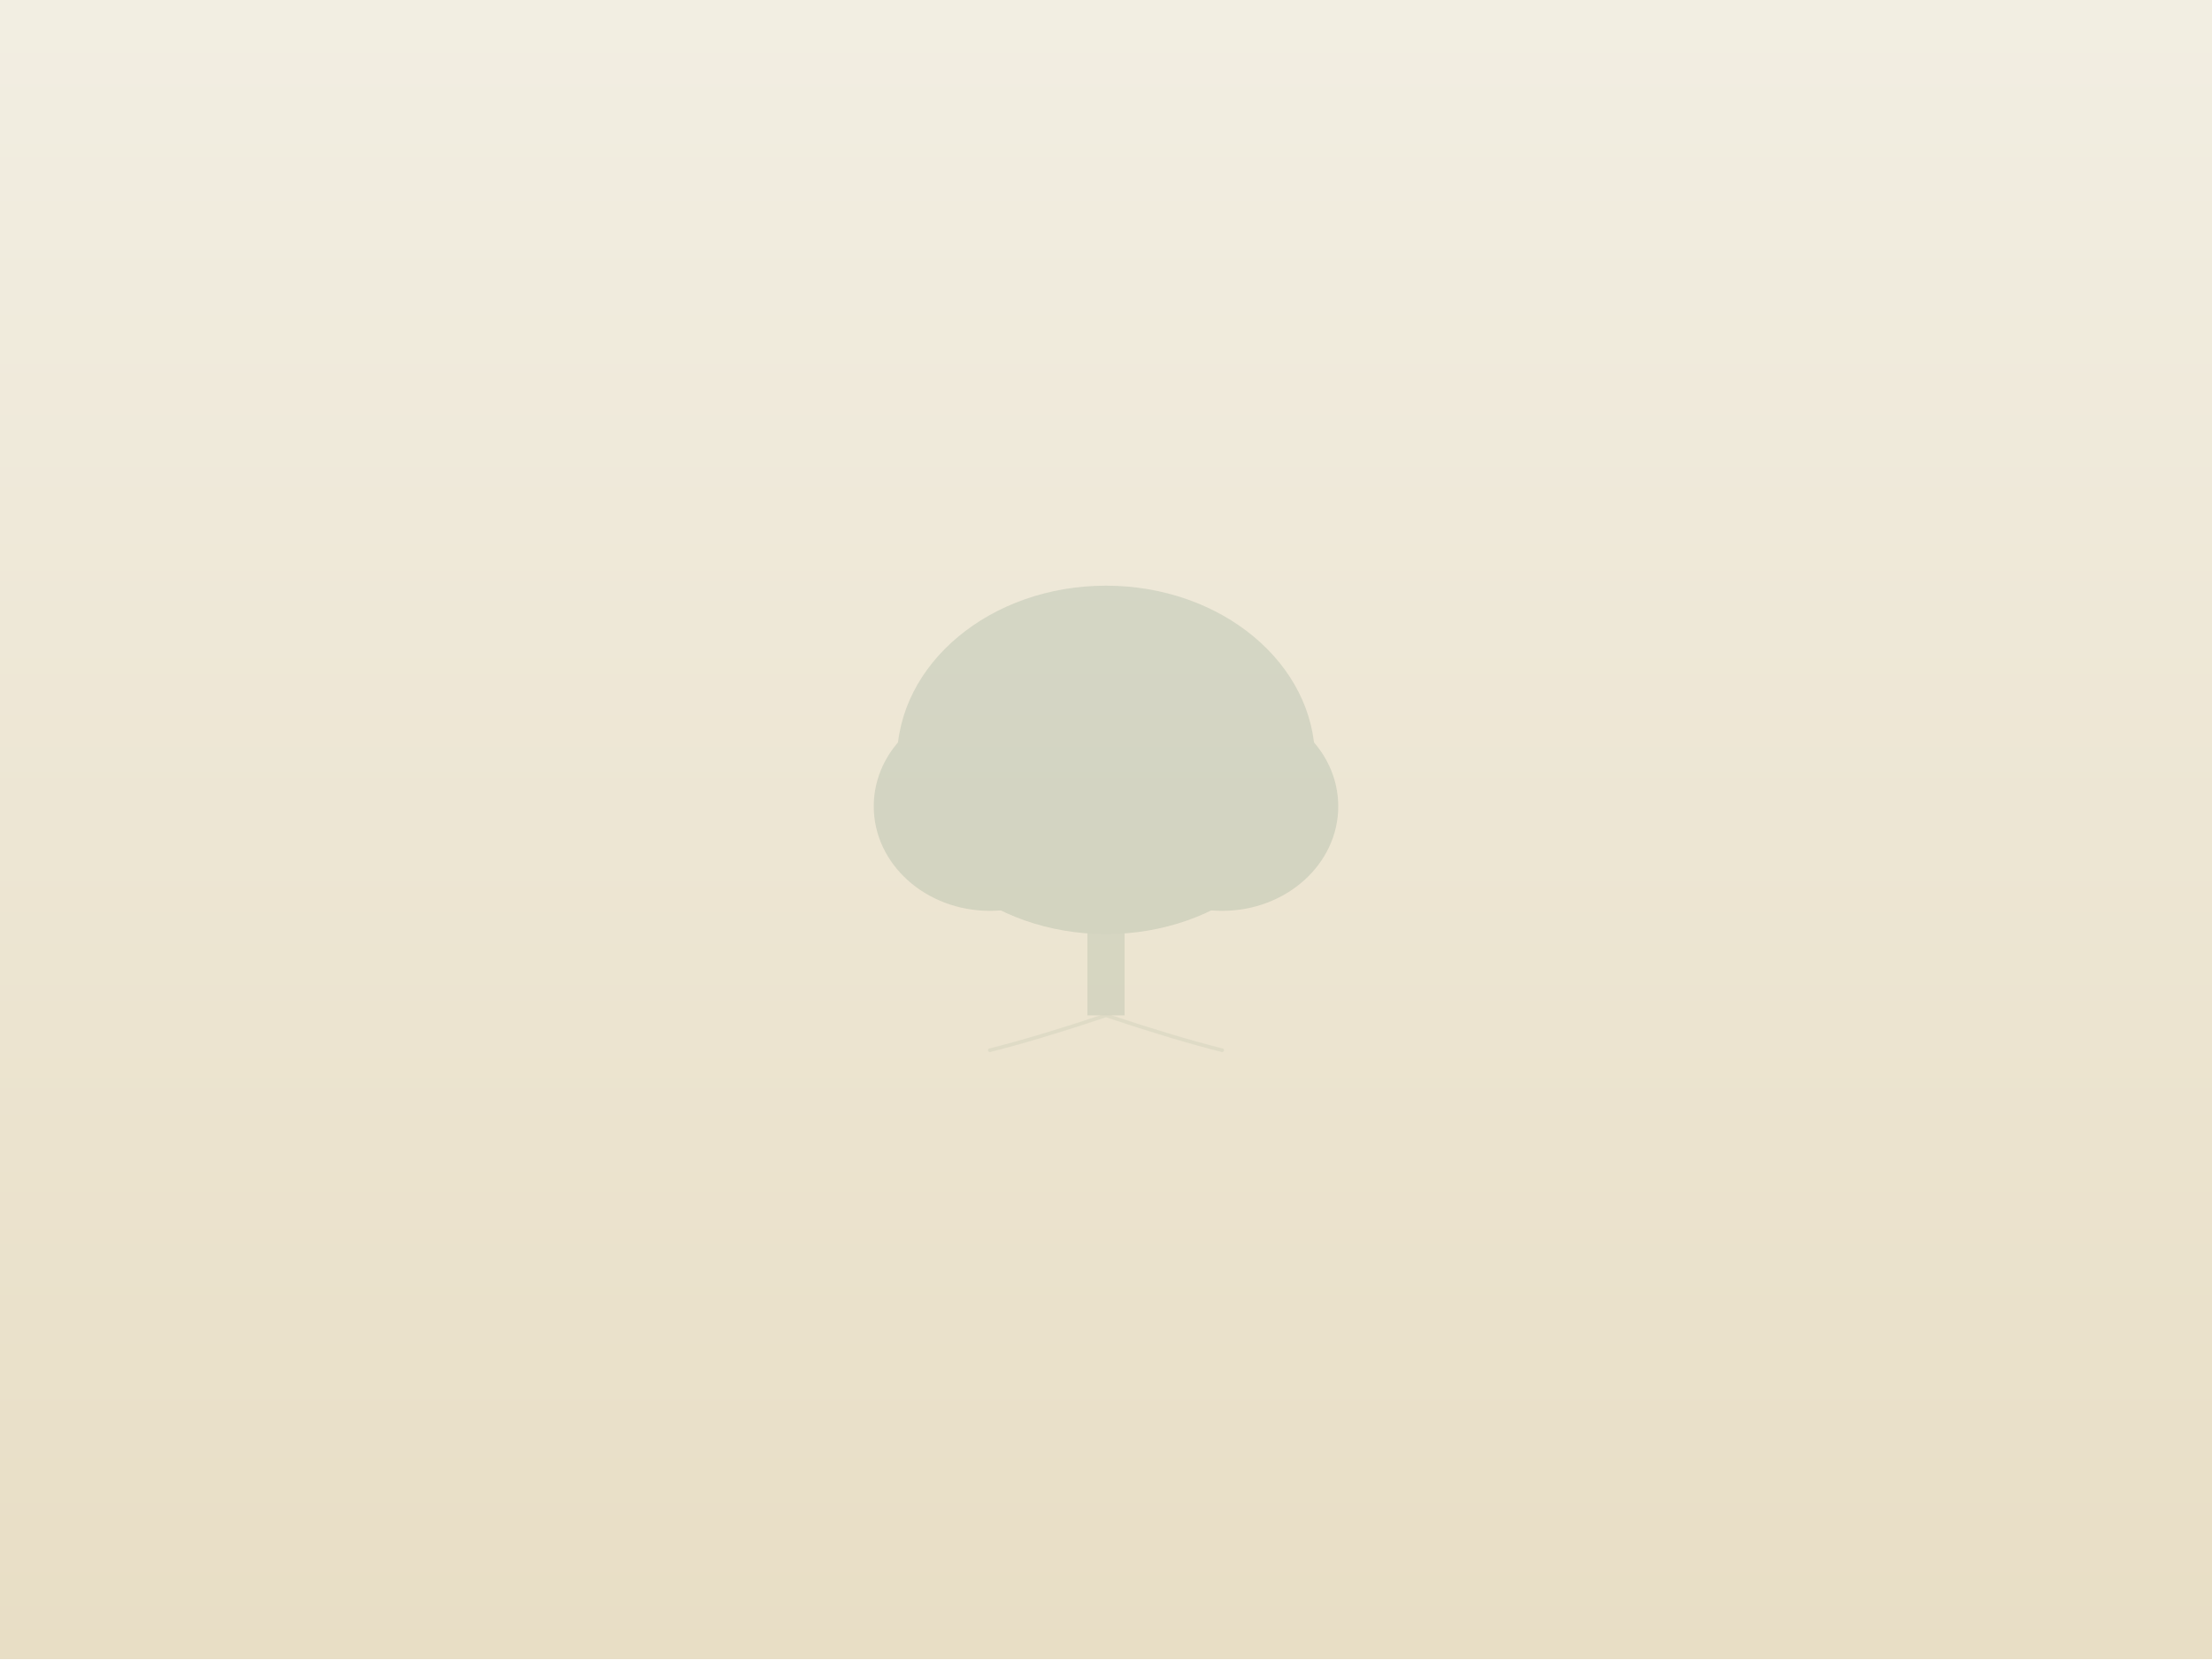
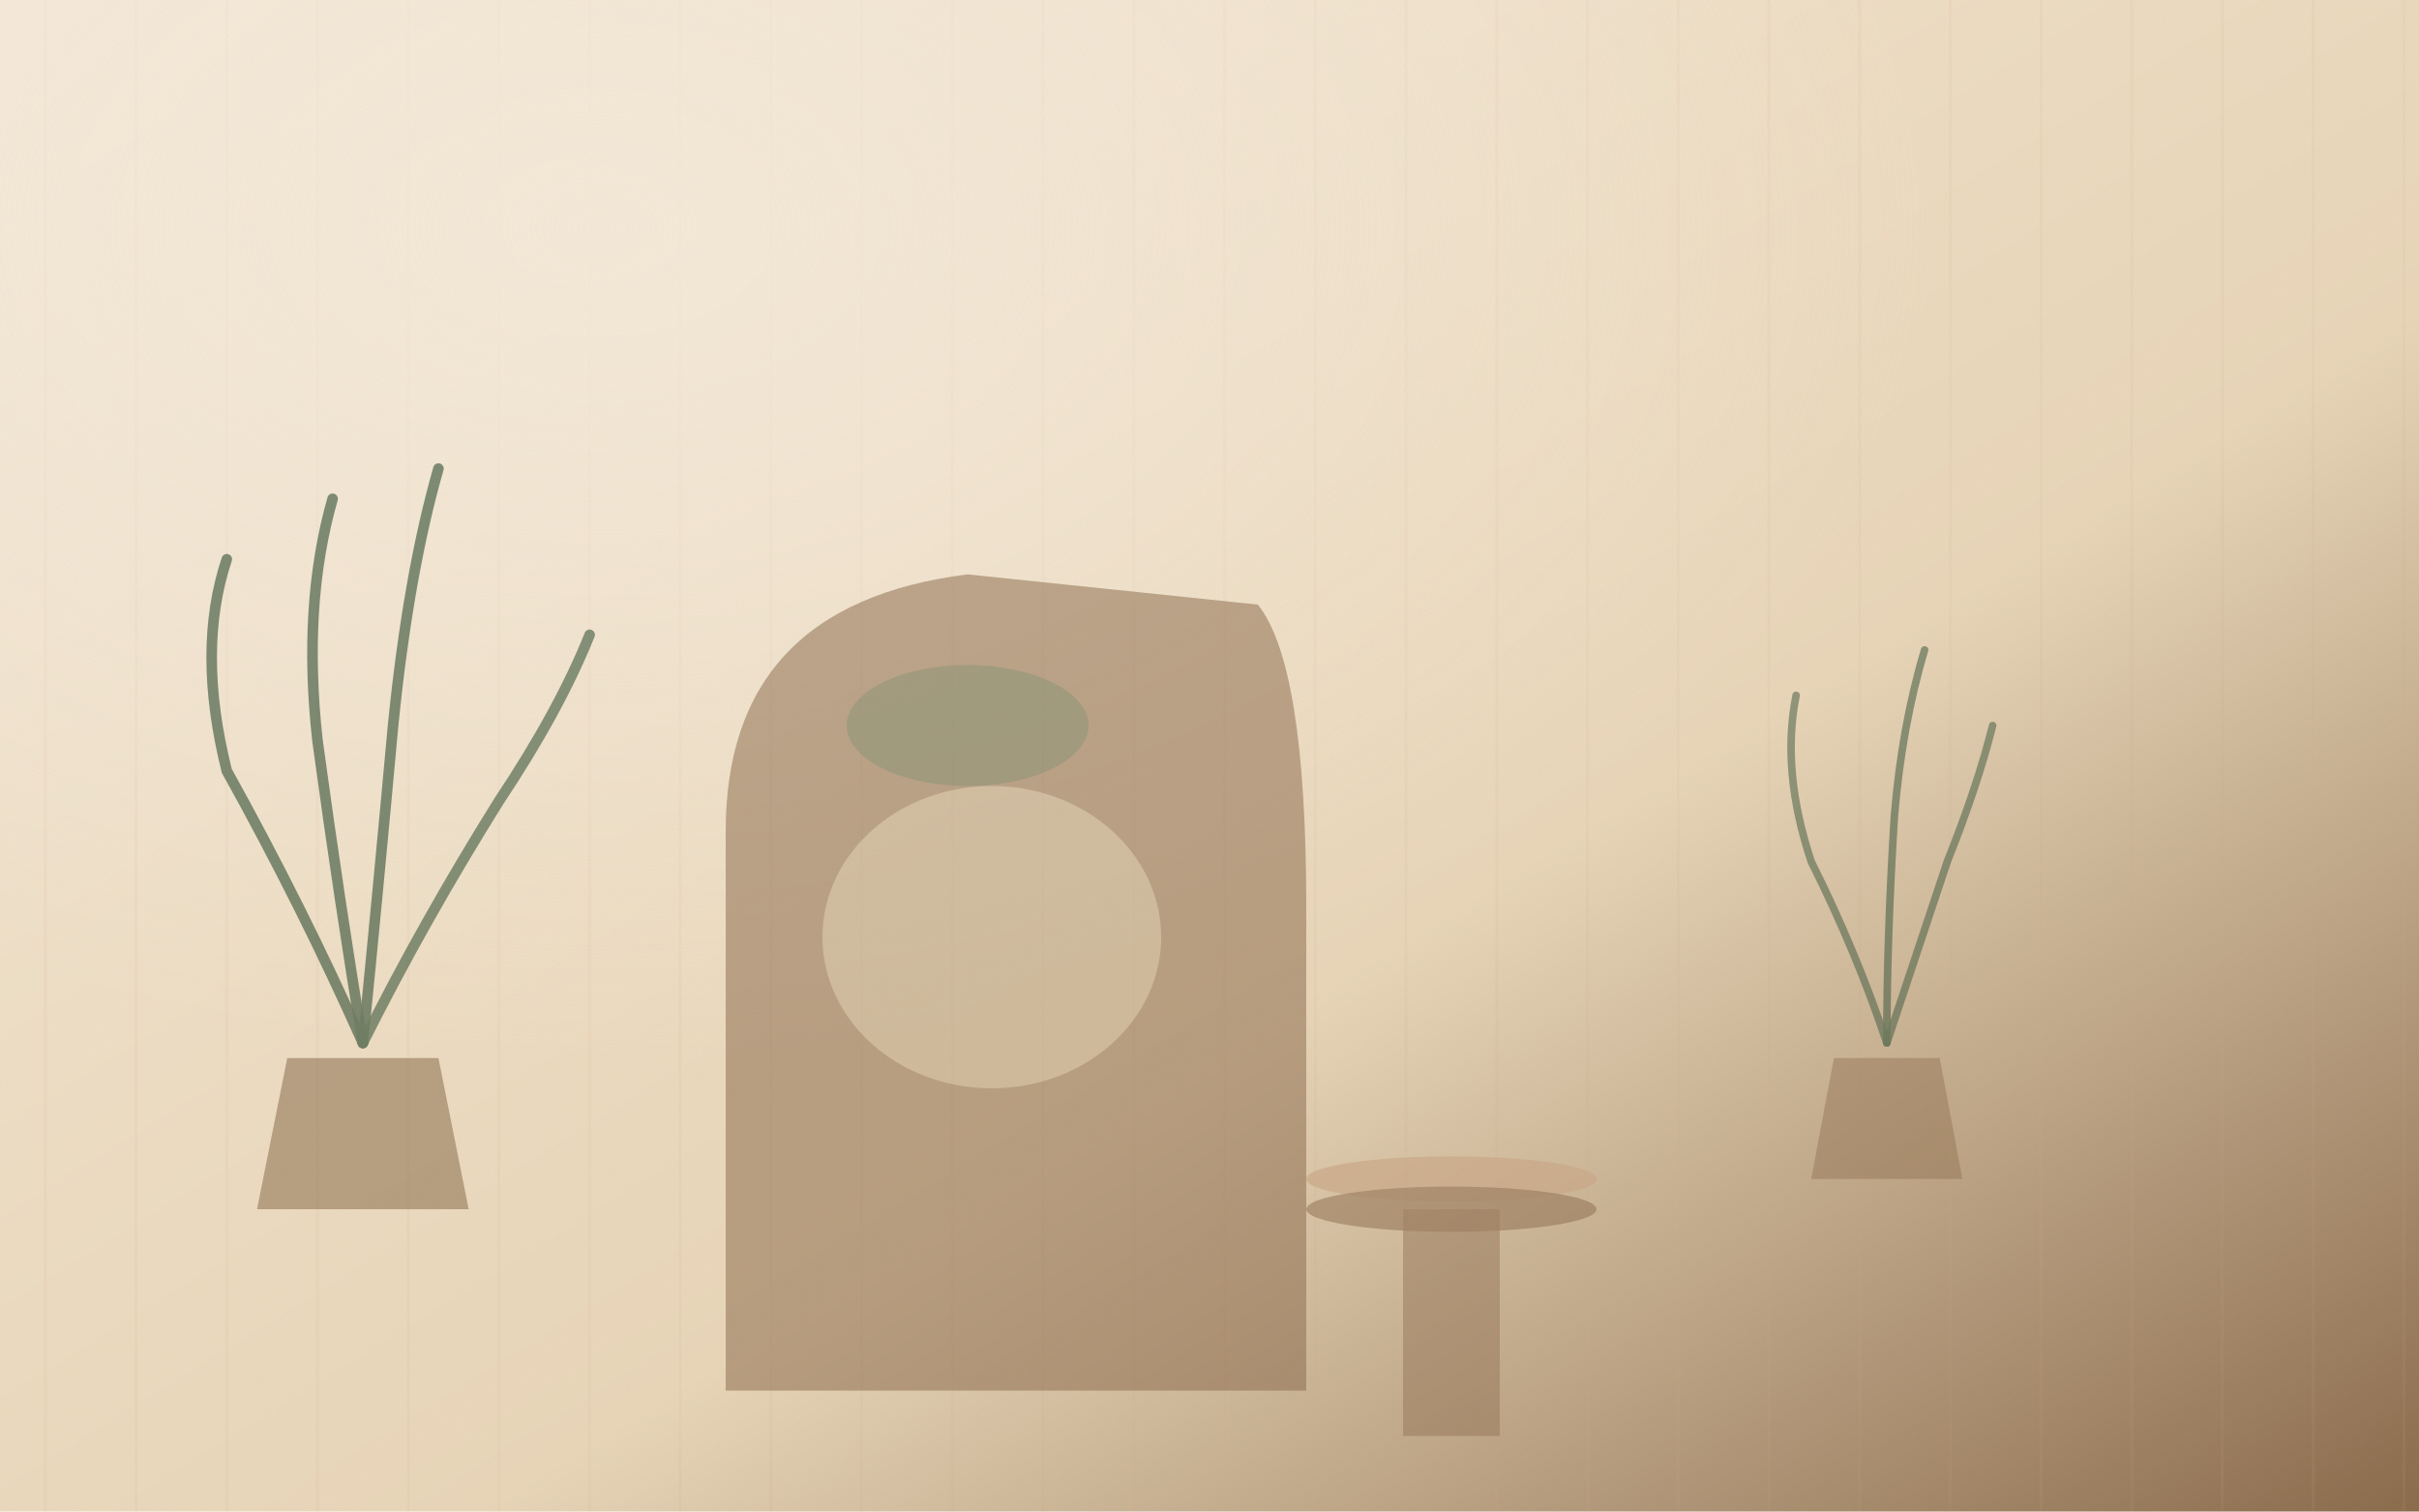
- <svg xmlns="http://www.w3.org/2000/svg" viewBox="0 0 1200 900" preserveAspectRatio="xMidYMid slice">
+ <svg xmlns="http://www.w3.org/2000/svg" viewBox="0 0 1600 1000" preserveAspectRatio="xMidYMid slice">
  <defs>
-     <linearGradient id="bg" x1="0%" y1="0%" x2="0%" y2="100%">
-       <stop offset="0%" stop-color="#f2eee2" />
-       <stop offset="100%" stop-color="#e8dec5" />
+     <linearGradient id="aubg" x1="0%" y1="0%" x2="100%" y2="100%">
+       <stop offset="0%" stop-color="#f4e9d8" />
+       <stop offset="60%" stop-color="#e8d5b7" />
+       <stop offset="100%" stop-color="#8a6b4c" />
    </linearGradient>
+     <radialGradient id="ausun" cx="25%" cy="15%" r="55%">
+       <stop offset="0%" stop-color="#f4e9d8" stop-opacity="0.9" />
+       <stop offset="100%" stop-color="#f4e9d8" stop-opacity="0" />
+     </radialGradient>
+     <pattern id="aupleat" x="0" y="0" width="60" height="100" patternUnits="userSpaceOnUse">
+       <line x1="30" y1="0" x2="30" y2="100" stroke="#c9a888" stroke-width="2" opacity="0.1" />
+     </pattern>
+     <filter id="augrain">
+       <feTurbulence type="fractalNoise" baseFrequency="0.9" numOctaves="2" seed="7" />
+       <feColorMatrix values="0 0 0 0 0.3  0 0 0 0 0.25  0 0 0 0 0.18  0 0 0 0.05 0" />
+     </filter>
  </defs>
-   <rect width="1200" height="900" fill="url(#bg)" />
-   <g transform="translate(600.0,450.0)" opacity="0.14">
-     <ellipse cx="0" cy="-37.8" rx="113.4" ry="94.5" fill="#35654d" />
-     <ellipse cx="-63" cy="-12.6" rx="63" ry="56.7" fill="#35654d" />
-     <ellipse cx="63" cy="-12.6" rx="63" ry="56.7" fill="#35654d" />
-     <rect x="-10.08" y="18.9" width="20.16" height="81.9" fill="#35654d" opacity="0.85" />
-     <path d="M 0 100.8 Q -37.8 113.4, -63 119.7 M 0 100.8 Q 37.8 113.4, 63 119.7" stroke="#35654d" stroke-width="2" fill="none" opacity="0.5" stroke-linecap="round" />
+   <rect width="1600" height="1000" fill="url(#aubg)" />
+   <rect width="1600" height="1000" fill="url(#aupleat)" />
+   <rect width="1600" height="1000" fill="url(#ausun)" />
+   <g opacity="0.72" transform="translate(240.0,550.0)">
+     <path d="M -50 150 L 50 150 L 70 250 L -70 250 Z" fill="#8a6b4c" opacity="0.75" />
+     <g>
+       <path d="M 0 140 Q -40 50, -90 -40 Q -110 -120, -90 -180" stroke="#3f5a3f" stroke-width="7" fill="none" stroke-linecap="round" opacity="0.9" />
+       <path d="M 0 140 Q -15 50, -30 -60 Q -40 -150, -20 -220" stroke="#3f5a3f" stroke-width="7" fill="none" stroke-linecap="round" opacity="0.9" />
+       <path d="M 0 140 Q 10 40, 20 -70 Q 30 -170, 50 -240" stroke="#3f5a3f" stroke-width="7" fill="none" stroke-linecap="round" opacity="0.9" />
+       <path d="M 0 140 Q 40 60, 90 -20 Q 130 -80, 150 -130" stroke="#3f5a3f" stroke-width="7" fill="none" stroke-linecap="round" opacity="0.85" />
+     </g>
  </g>
+   <g opacity="0.75">
+     <path d="M 480.0 550.0 Q 480.0 400.0, 640.0 380.0              L 832.0 400.0              Q 864.0 440.0, 864.0 600.0              L 864.0 920.0              L 480.0 920.0 Z" fill="#8a6b4c" opacity="0.7" />
+     <ellipse cx="656.0" cy="620.0" rx="112" ry="100.0" fill="#e8d5b7" opacity="0.5" />
+     <ellipse cx="640.0" cy="480.0" rx="80.0" ry="40.0" fill="#5a7556" opacity="0.4" />
+   </g>
+   <g opacity="0.65" transform="translate(1248.0,580.0)">
+     <path d="M -35 120 L 35 120 L 50 200 L -50 200 Z" fill="#8a6b4c" opacity="0.65" />
+     <g>
+       <path d="M 0 110 Q -20 50, -50 -10 Q -70 -70, -60 -120" stroke="#3f5a3f" stroke-width="5" fill="none" stroke-linecap="round" opacity="0.8" />
+       <path d="M 0 110 Q 0 40, 5 -40 Q 10 -100, 25 -150" stroke="#3f5a3f" stroke-width="5" fill="none" stroke-linecap="round" opacity="0.85" />
+       <path d="M 0 110 Q 20 50, 40 -10 Q 60 -60, 70 -100" stroke="#3f5a3f" stroke-width="5" fill="none" stroke-linecap="round" opacity="0.8" />
+     </g>
+   </g>
+   <g opacity="0.7">
+     <ellipse cx="960.0" cy="780.0" rx="96.0" ry="15.0" fill="#c9a888" />
+     <ellipse cx="960.0" cy="800.0" rx="96.0" ry="15.0" fill="#8a6b4c" opacity="0.7" />
+     <rect x="928" y="800.0" width="64.0" height="150.0" fill="#8a6b4c" opacity="0.6" />
+   </g>
+   <rect width="1600" height="1000" filter="url(#augrain)" opacity="0.35" />
</svg>
